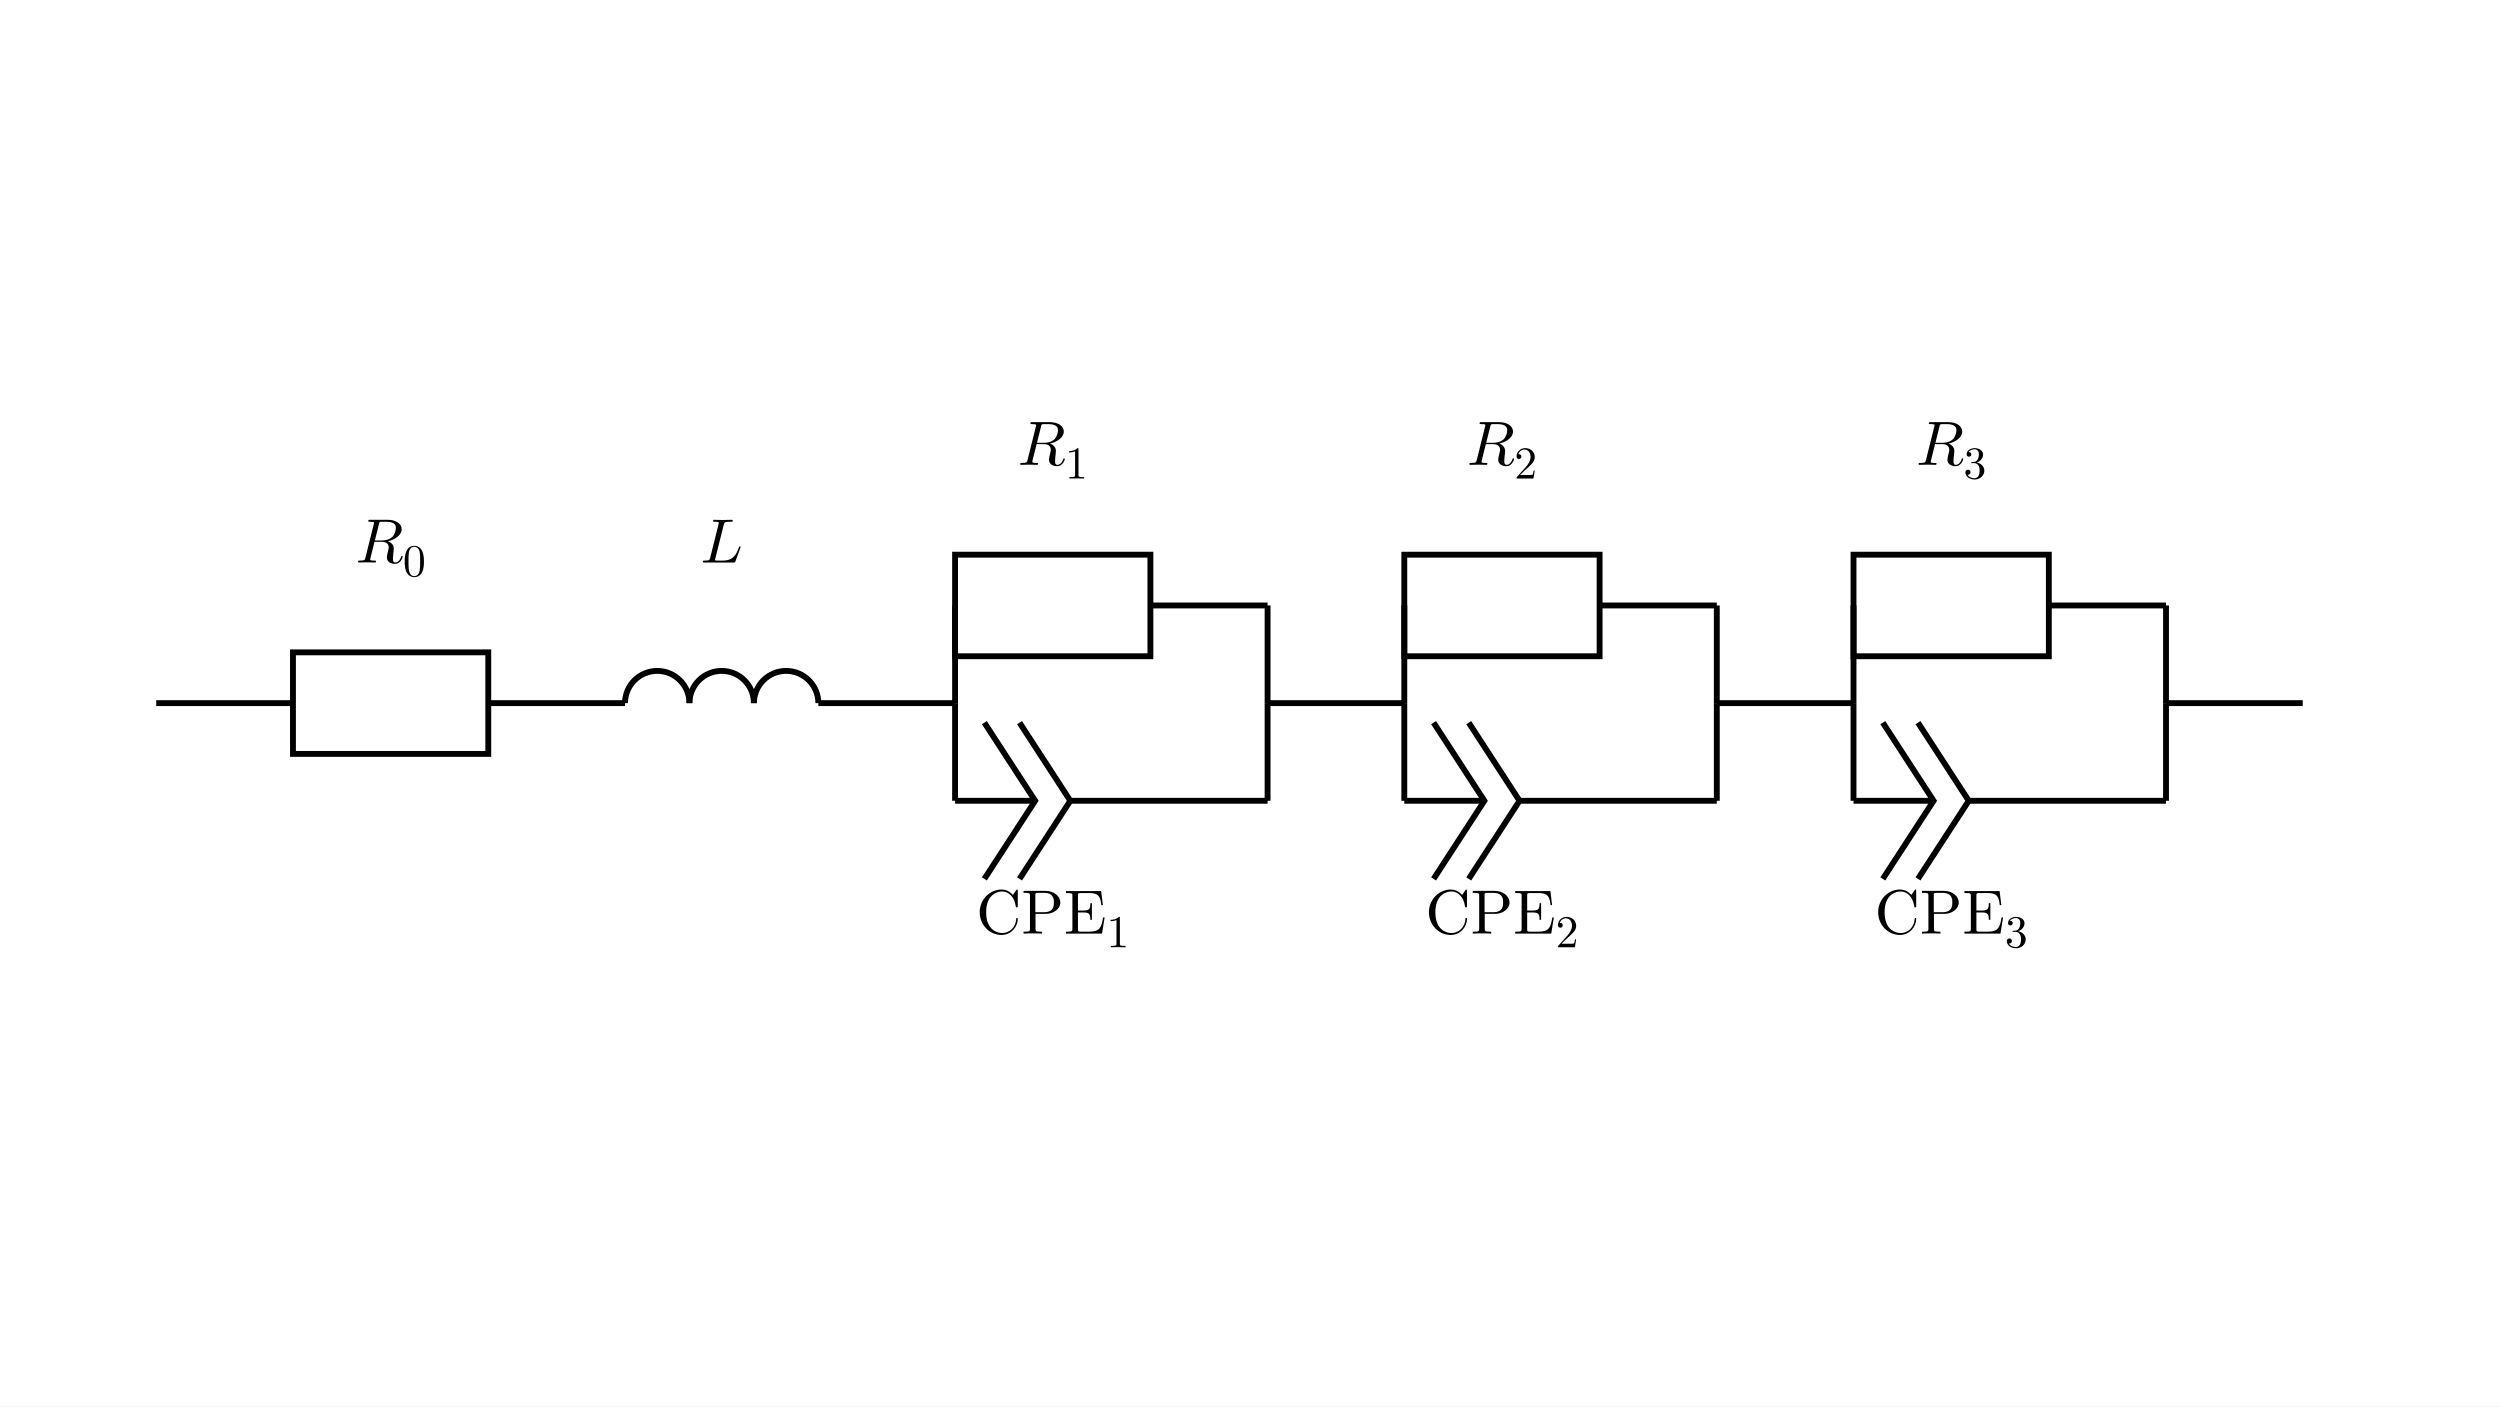
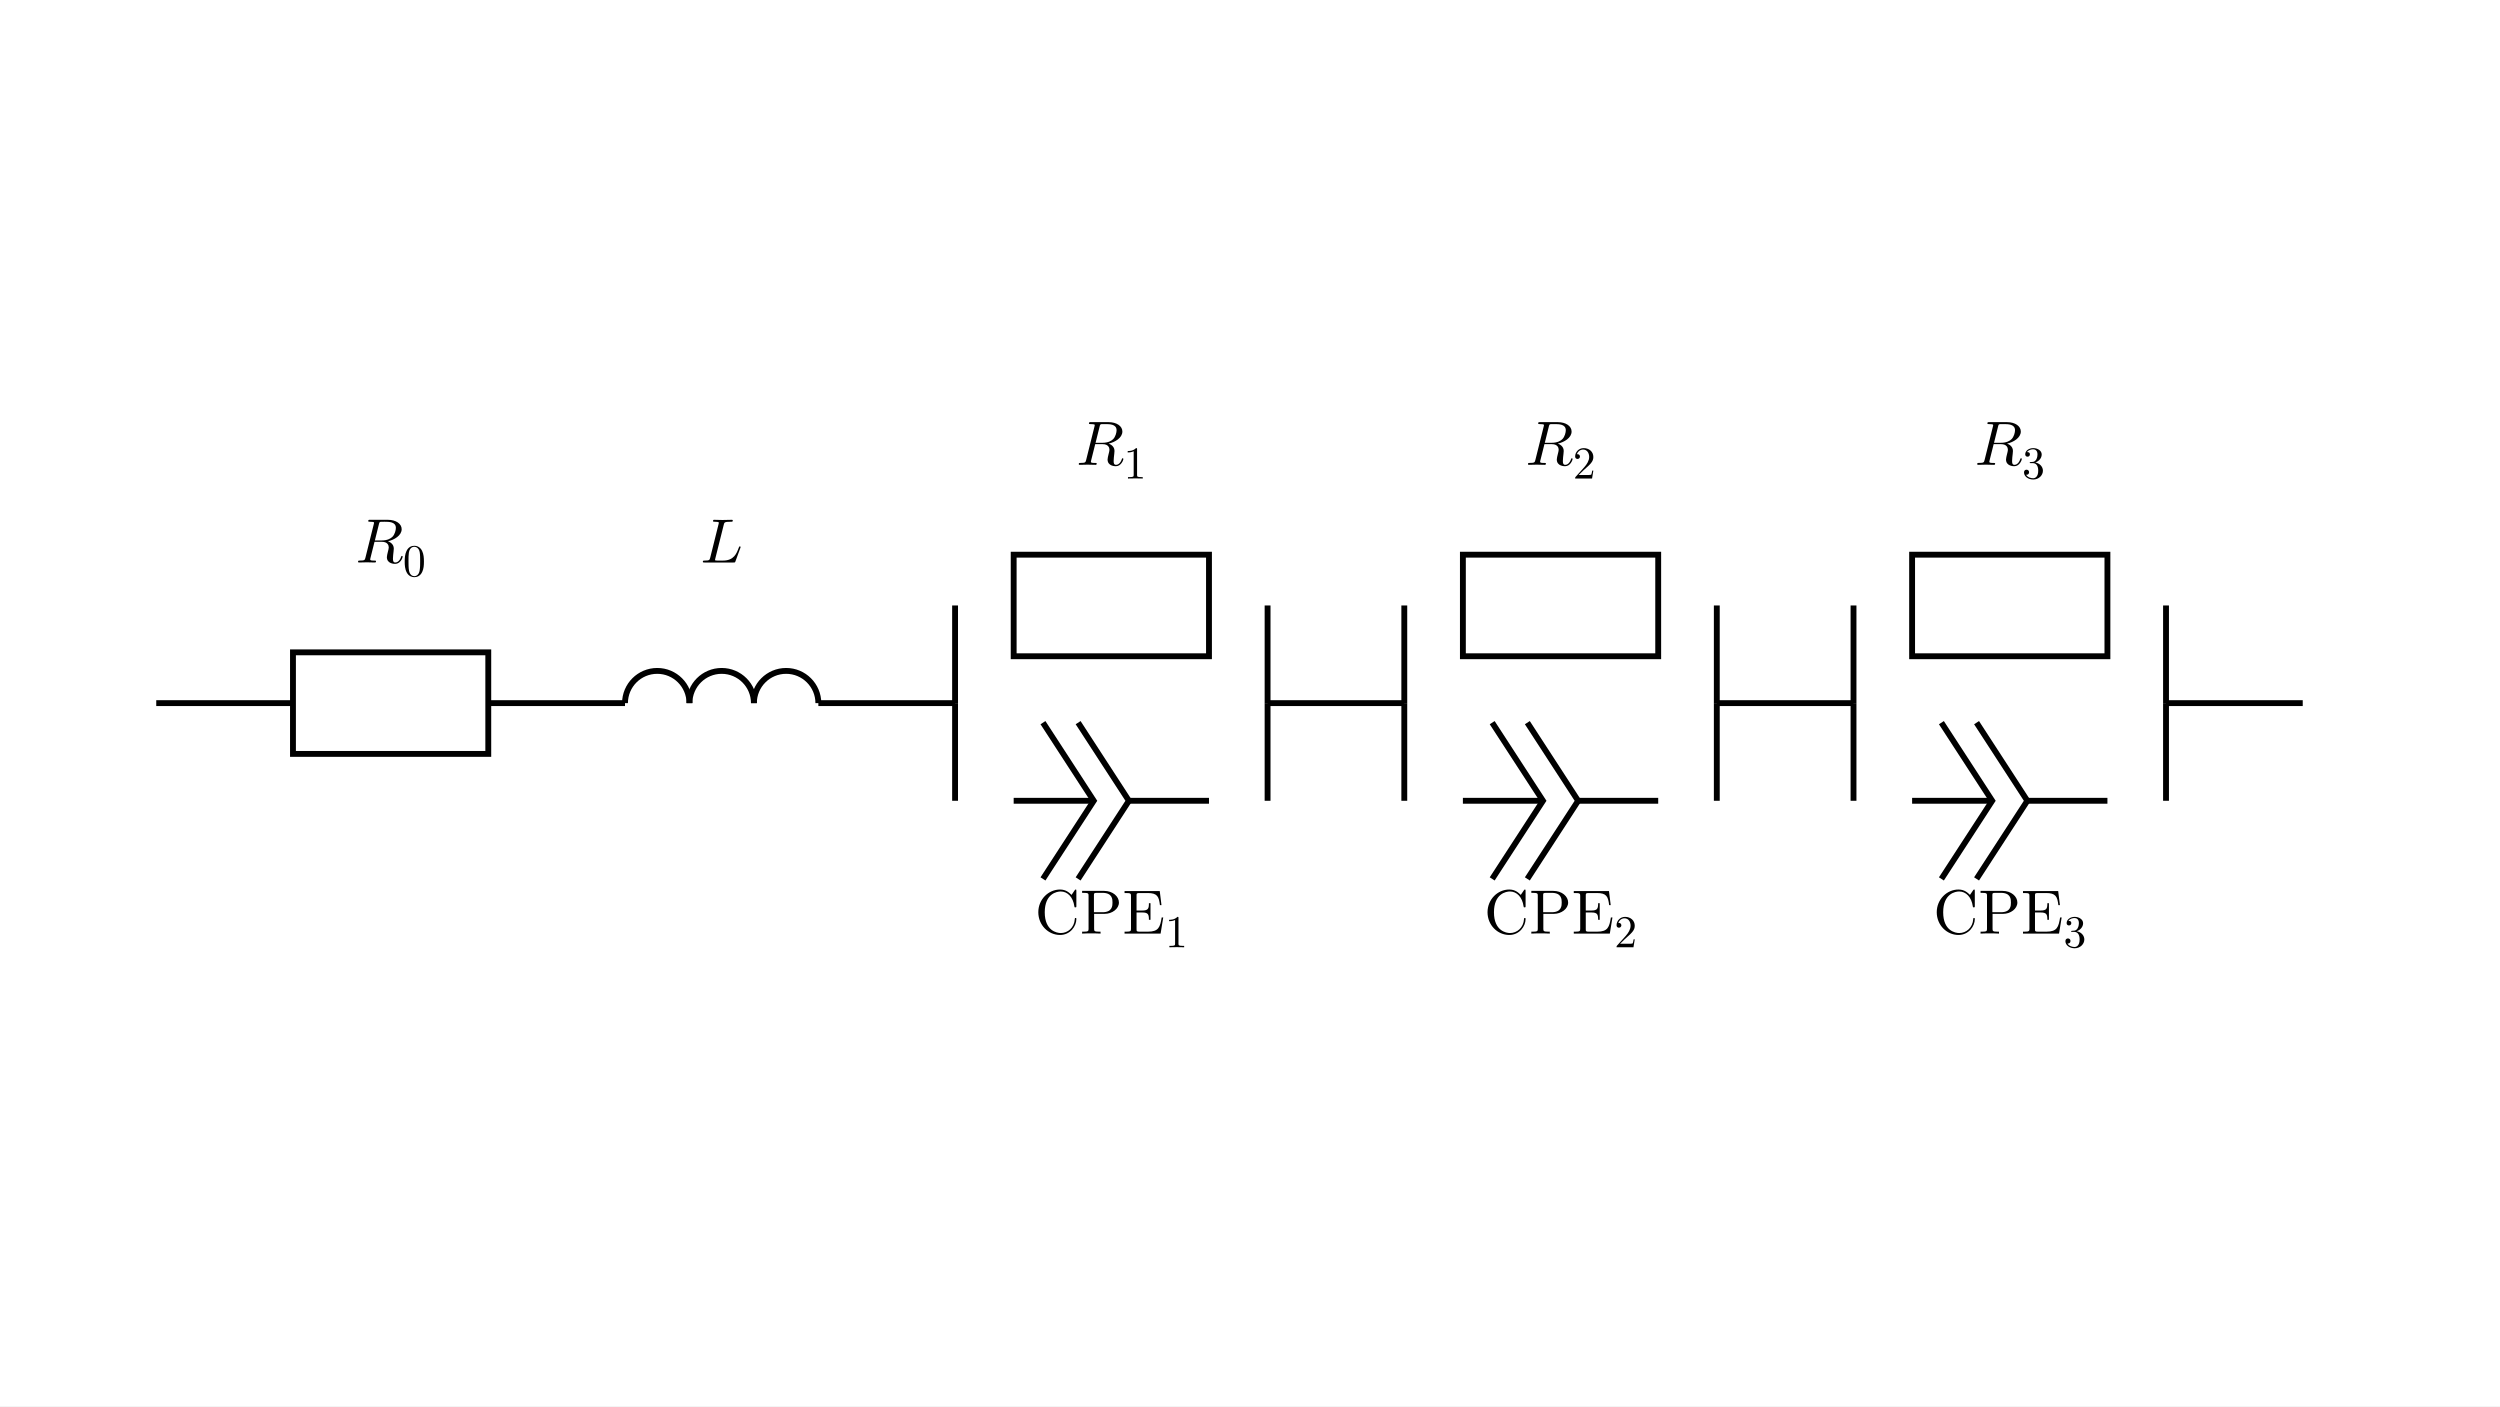
<svg xmlns="http://www.w3.org/2000/svg" width="1280" height="720" overflow="hidden">
  <g>
    <rect x="0" y="0" width="1280" height="720" fill="#FFFFFF" />
    <path d="M80.000 360.000 150.000 360.000" stroke="#000000" stroke-width="3.0" stroke-miterlimit="8" fill="none" fill-rule="evenodd" />
    <rect x="150.000" y="334.000" width="100.000" height="52.000" stroke="#000000" stroke-width="3.0" stroke-miterlimit="8" fill="none" />
    <text font-family="Cambria Math,Cambria Math_MSFontService,sans-serif" font-weight="400" font-size="32.00" text-anchor="middle" transform="translate(200.000 288.000)">𝑅<tspan font-size="23.36" dy="7.00">0</tspan>
    </text>
    <path d="M250.000 360.000 320.000 360.000" stroke="#000000" stroke-width="3.0" stroke-miterlimit="8" fill="none" fill-rule="evenodd" />
    <path d="M320.000 360.000 A16.500 16.500 0 0 1 353.000 360.000" stroke="#000000" stroke-width="3.0" stroke-miterlimit="8" fill="none" fill-rule="evenodd" />
    <path d="M353.000 360.000 A16.500 16.500 0 0 1 386.000 360.000" stroke="#000000" stroke-width="3.0" stroke-miterlimit="8" fill="none" fill-rule="evenodd" />
    <path d="M386.000 360.000 A16.500 16.500 0 0 1 419.000 360.000" stroke="#000000" stroke-width="3.0" stroke-miterlimit="8" fill="none" fill-rule="evenodd" />
    <text font-family="Cambria Math,Cambria Math_MSFontService,sans-serif" font-weight="400" font-size="32.00" text-anchor="middle" transform="translate(369.500 288.000)">𝐿</text>
    <path d="M419.000 360.000 489.000 360.000" stroke="#000000" stroke-width="3.0" stroke-miterlimit="8" fill="none" fill-rule="evenodd" />
-     <rect x="489.000" y="284.000" width="100.000" height="52.000" stroke="#000000" stroke-width="3.0" stroke-miterlimit="8" fill="none" />
-     <text font-family="Cambria Math,Cambria Math_MSFontService,sans-serif" font-weight="400" font-size="32.00" text-anchor="middle" transform="translate(539.000 238.000)">𝑅<tspan font-size="23.36" dy="7.00">1</tspan>
+     <rect x="519.000" y="284.000" width="100.000" height="52.000" stroke="#000000" stroke-width="3.0" stroke-miterlimit="8" fill="none" />
+     <text font-family="Cambria Math,Cambria Math_MSFontService,sans-serif" font-weight="400" font-size="32.00" text-anchor="middle" transform="translate(569.000 238.000)">𝑅<tspan font-size="23.36" dy="7.00">1</tspan>
    </text>
-     <path d="M589.000 310.000 649.000 310.000" stroke="#000000" stroke-width="3.0" stroke-miterlimit="8" fill="none" fill-rule="evenodd" />
-     <path d="M504.000 370.000 L530.000 410.000 L504.000 450.000" stroke="#000000" stroke-width="3.0" stroke-miterlimit="8" fill="none" fill-rule="evenodd" />
-     <path d="M522.000 370.000 L548.000 410.000 L522.000 450.000" stroke="#000000" stroke-width="3.0" stroke-miterlimit="8" fill="none" fill-rule="evenodd" />
-     <path d="M489.000 410.000 530.000 410.000" stroke="#000000" stroke-width="3.0" stroke-miterlimit="8" fill="none" fill-rule="evenodd" />
-     <text font-family="Cambria Math,Cambria Math_MSFontService,sans-serif" font-weight="400" font-size="32.00" text-anchor="middle" transform="translate(539.000 478.000)">CPE<tspan font-size="23.36" dy="7.00">1</tspan>
+     <path d="M534.000 370.000 L560.000 410.000 L534.000 450.000" stroke="#000000" stroke-width="3.0" stroke-miterlimit="8" fill="none" fill-rule="evenodd" />
+     <path d="M552.000 370.000 L578.000 410.000 L552.000 450.000" stroke="#000000" stroke-width="3.0" stroke-miterlimit="8" fill="none" fill-rule="evenodd" />
+     <path d="M519.000 410.000 560.000 410.000" stroke="#000000" stroke-width="3.0" stroke-miterlimit="8" fill="none" fill-rule="evenodd" />
+     <text font-family="Cambria Math,Cambria Math_MSFontService,sans-serif" font-weight="400" font-size="32.00" text-anchor="middle" transform="translate(569.000 478.000)">CPE<tspan font-size="23.36" dy="7.00">1</tspan>
    </text>
-     <path d="M548.000 410.000 649.000 410.000" stroke="#000000" stroke-width="3.0" stroke-miterlimit="8" fill="none" fill-rule="evenodd" />
+     <path d="M578.000 410.000 619.000 410.000" stroke="#000000" stroke-width="3.0" stroke-miterlimit="8" fill="none" fill-rule="evenodd" />
    <path d="M489.000 310.000 489.000 360.000" stroke="#000000" stroke-width="3.0" stroke-miterlimit="8" fill="none" fill-rule="evenodd" />
    <path d="M489.000 360.000 489.000 410.000" stroke="#000000" stroke-width="3.0" stroke-miterlimit="8" fill="none" fill-rule="evenodd" />
    <path d="M649.000 310.000 649.000 360.000" stroke="#000000" stroke-width="3.0" stroke-miterlimit="8" fill="none" fill-rule="evenodd" />
    <path d="M649.000 360.000 649.000 410.000" stroke="#000000" stroke-width="3.0" stroke-miterlimit="8" fill="none" fill-rule="evenodd" />
    <path d="M649.000 360.000 719.000 360.000" stroke="#000000" stroke-width="3.0" stroke-miterlimit="8" fill="none" fill-rule="evenodd" />
-     <rect x="719.000" y="284.000" width="100.000" height="52.000" stroke="#000000" stroke-width="3.0" stroke-miterlimit="8" fill="none" />
-     <text font-family="Cambria Math,Cambria Math_MSFontService,sans-serif" font-weight="400" font-size="32.00" text-anchor="middle" transform="translate(769.000 238.000)">𝑅<tspan font-size="23.36" dy="7.00">2</tspan>
+     <rect x="749.000" y="284.000" width="100.000" height="52.000" stroke="#000000" stroke-width="3.0" stroke-miterlimit="8" fill="none" />
+     <text font-family="Cambria Math,Cambria Math_MSFontService,sans-serif" font-weight="400" font-size="32.00" text-anchor="middle" transform="translate(799.000 238.000)">𝑅<tspan font-size="23.36" dy="7.00">2</tspan>
    </text>
-     <path d="M819.000 310.000 879.000 310.000" stroke="#000000" stroke-width="3.0" stroke-miterlimit="8" fill="none" fill-rule="evenodd" />
-     <path d="M734.000 370.000 L760.000 410.000 L734.000 450.000" stroke="#000000" stroke-width="3.0" stroke-miterlimit="8" fill="none" fill-rule="evenodd" />
-     <path d="M752.000 370.000 L778.000 410.000 L752.000 450.000" stroke="#000000" stroke-width="3.0" stroke-miterlimit="8" fill="none" fill-rule="evenodd" />
-     <path d="M719.000 410.000 760.000 410.000" stroke="#000000" stroke-width="3.0" stroke-miterlimit="8" fill="none" fill-rule="evenodd" />
-     <text font-family="Cambria Math,Cambria Math_MSFontService,sans-serif" font-weight="400" font-size="32.00" text-anchor="middle" transform="translate(769.000 478.000)">CPE<tspan font-size="23.36" dy="7.00">2</tspan>
+     <path d="M764.000 370.000 L790.000 410.000 L764.000 450.000" stroke="#000000" stroke-width="3.0" stroke-miterlimit="8" fill="none" fill-rule="evenodd" />
+     <path d="M782.000 370.000 L808.000 410.000 L782.000 450.000" stroke="#000000" stroke-width="3.0" stroke-miterlimit="8" fill="none" fill-rule="evenodd" />
+     <path d="M749.000 410.000 790.000 410.000" stroke="#000000" stroke-width="3.0" stroke-miterlimit="8" fill="none" fill-rule="evenodd" />
+     <text font-family="Cambria Math,Cambria Math_MSFontService,sans-serif" font-weight="400" font-size="32.00" text-anchor="middle" transform="translate(799.000 478.000)">CPE<tspan font-size="23.36" dy="7.00">2</tspan>
    </text>
-     <path d="M778.000 410.000 879.000 410.000" stroke="#000000" stroke-width="3.0" stroke-miterlimit="8" fill="none" fill-rule="evenodd" />
+     <path d="M808.000 410.000 849.000 410.000" stroke="#000000" stroke-width="3.0" stroke-miterlimit="8" fill="none" fill-rule="evenodd" />
    <path d="M719.000 310.000 719.000 360.000" stroke="#000000" stroke-width="3.0" stroke-miterlimit="8" fill="none" fill-rule="evenodd" />
    <path d="M719.000 360.000 719.000 410.000" stroke="#000000" stroke-width="3.0" stroke-miterlimit="8" fill="none" fill-rule="evenodd" />
    <path d="M879.000 310.000 879.000 360.000" stroke="#000000" stroke-width="3.0" stroke-miterlimit="8" fill="none" fill-rule="evenodd" />
    <path d="M879.000 360.000 879.000 410.000" stroke="#000000" stroke-width="3.0" stroke-miterlimit="8" fill="none" fill-rule="evenodd" />
    <path d="M879.000 360.000 949.000 360.000" stroke="#000000" stroke-width="3.0" stroke-miterlimit="8" fill="none" fill-rule="evenodd" />
-     <rect x="949.000" y="284.000" width="100.000" height="52.000" stroke="#000000" stroke-width="3.0" stroke-miterlimit="8" fill="none" />
-     <text font-family="Cambria Math,Cambria Math_MSFontService,sans-serif" font-weight="400" font-size="32.00" text-anchor="middle" transform="translate(999.000 238.000)">𝑅<tspan font-size="23.36" dy="7.00">3</tspan>
+     <rect x="979.000" y="284.000" width="100.000" height="52.000" stroke="#000000" stroke-width="3.0" stroke-miterlimit="8" fill="none" />
+     <text font-family="Cambria Math,Cambria Math_MSFontService,sans-serif" font-weight="400" font-size="32.00" text-anchor="middle" transform="translate(1029.000 238.000)">𝑅<tspan font-size="23.36" dy="7.00">3</tspan>
    </text>
-     <path d="M1049.000 310.000 1109.000 310.000" stroke="#000000" stroke-width="3.0" stroke-miterlimit="8" fill="none" fill-rule="evenodd" />
-     <path d="M964.000 370.000 L990.000 410.000 L964.000 450.000" stroke="#000000" stroke-width="3.0" stroke-miterlimit="8" fill="none" fill-rule="evenodd" />
-     <path d="M982.000 370.000 L1008.000 410.000 L982.000 450.000" stroke="#000000" stroke-width="3.0" stroke-miterlimit="8" fill="none" fill-rule="evenodd" />
-     <path d="M949.000 410.000 990.000 410.000" stroke="#000000" stroke-width="3.0" stroke-miterlimit="8" fill="none" fill-rule="evenodd" />
-     <text font-family="Cambria Math,Cambria Math_MSFontService,sans-serif" font-weight="400" font-size="32.00" text-anchor="middle" transform="translate(999.000 478.000)">CPE<tspan font-size="23.36" dy="7.00">3</tspan>
+     <path d="M994.000 370.000 L1020.000 410.000 L994.000 450.000" stroke="#000000" stroke-width="3.0" stroke-miterlimit="8" fill="none" fill-rule="evenodd" />
+     <path d="M1012.000 370.000 L1038.000 410.000 L1012.000 450.000" stroke="#000000" stroke-width="3.0" stroke-miterlimit="8" fill="none" fill-rule="evenodd" />
+     <path d="M979.000 410.000 1020.000 410.000" stroke="#000000" stroke-width="3.0" stroke-miterlimit="8" fill="none" fill-rule="evenodd" />
+     <text font-family="Cambria Math,Cambria Math_MSFontService,sans-serif" font-weight="400" font-size="32.00" text-anchor="middle" transform="translate(1029.000 478.000)">CPE<tspan font-size="23.36" dy="7.00">3</tspan>
    </text>
-     <path d="M1008.000 410.000 1109.000 410.000" stroke="#000000" stroke-width="3.0" stroke-miterlimit="8" fill="none" fill-rule="evenodd" />
+     <path d="M1038.000 410.000 1079.000 410.000" stroke="#000000" stroke-width="3.0" stroke-miterlimit="8" fill="none" fill-rule="evenodd" />
    <path d="M949.000 310.000 949.000 360.000" stroke="#000000" stroke-width="3.0" stroke-miterlimit="8" fill="none" fill-rule="evenodd" />
    <path d="M949.000 360.000 949.000 410.000" stroke="#000000" stroke-width="3.0" stroke-miterlimit="8" fill="none" fill-rule="evenodd" />
    <path d="M1109.000 310.000 1109.000 360.000" stroke="#000000" stroke-width="3.0" stroke-miterlimit="8" fill="none" fill-rule="evenodd" />
    <path d="M1109.000 360.000 1109.000 410.000" stroke="#000000" stroke-width="3.0" stroke-miterlimit="8" fill="none" fill-rule="evenodd" />
    <path d="M1109.000 360.000 1179.000 360.000" stroke="#000000" stroke-width="3.0" stroke-miterlimit="8" fill="none" fill-rule="evenodd" />
  </g>
</svg>
